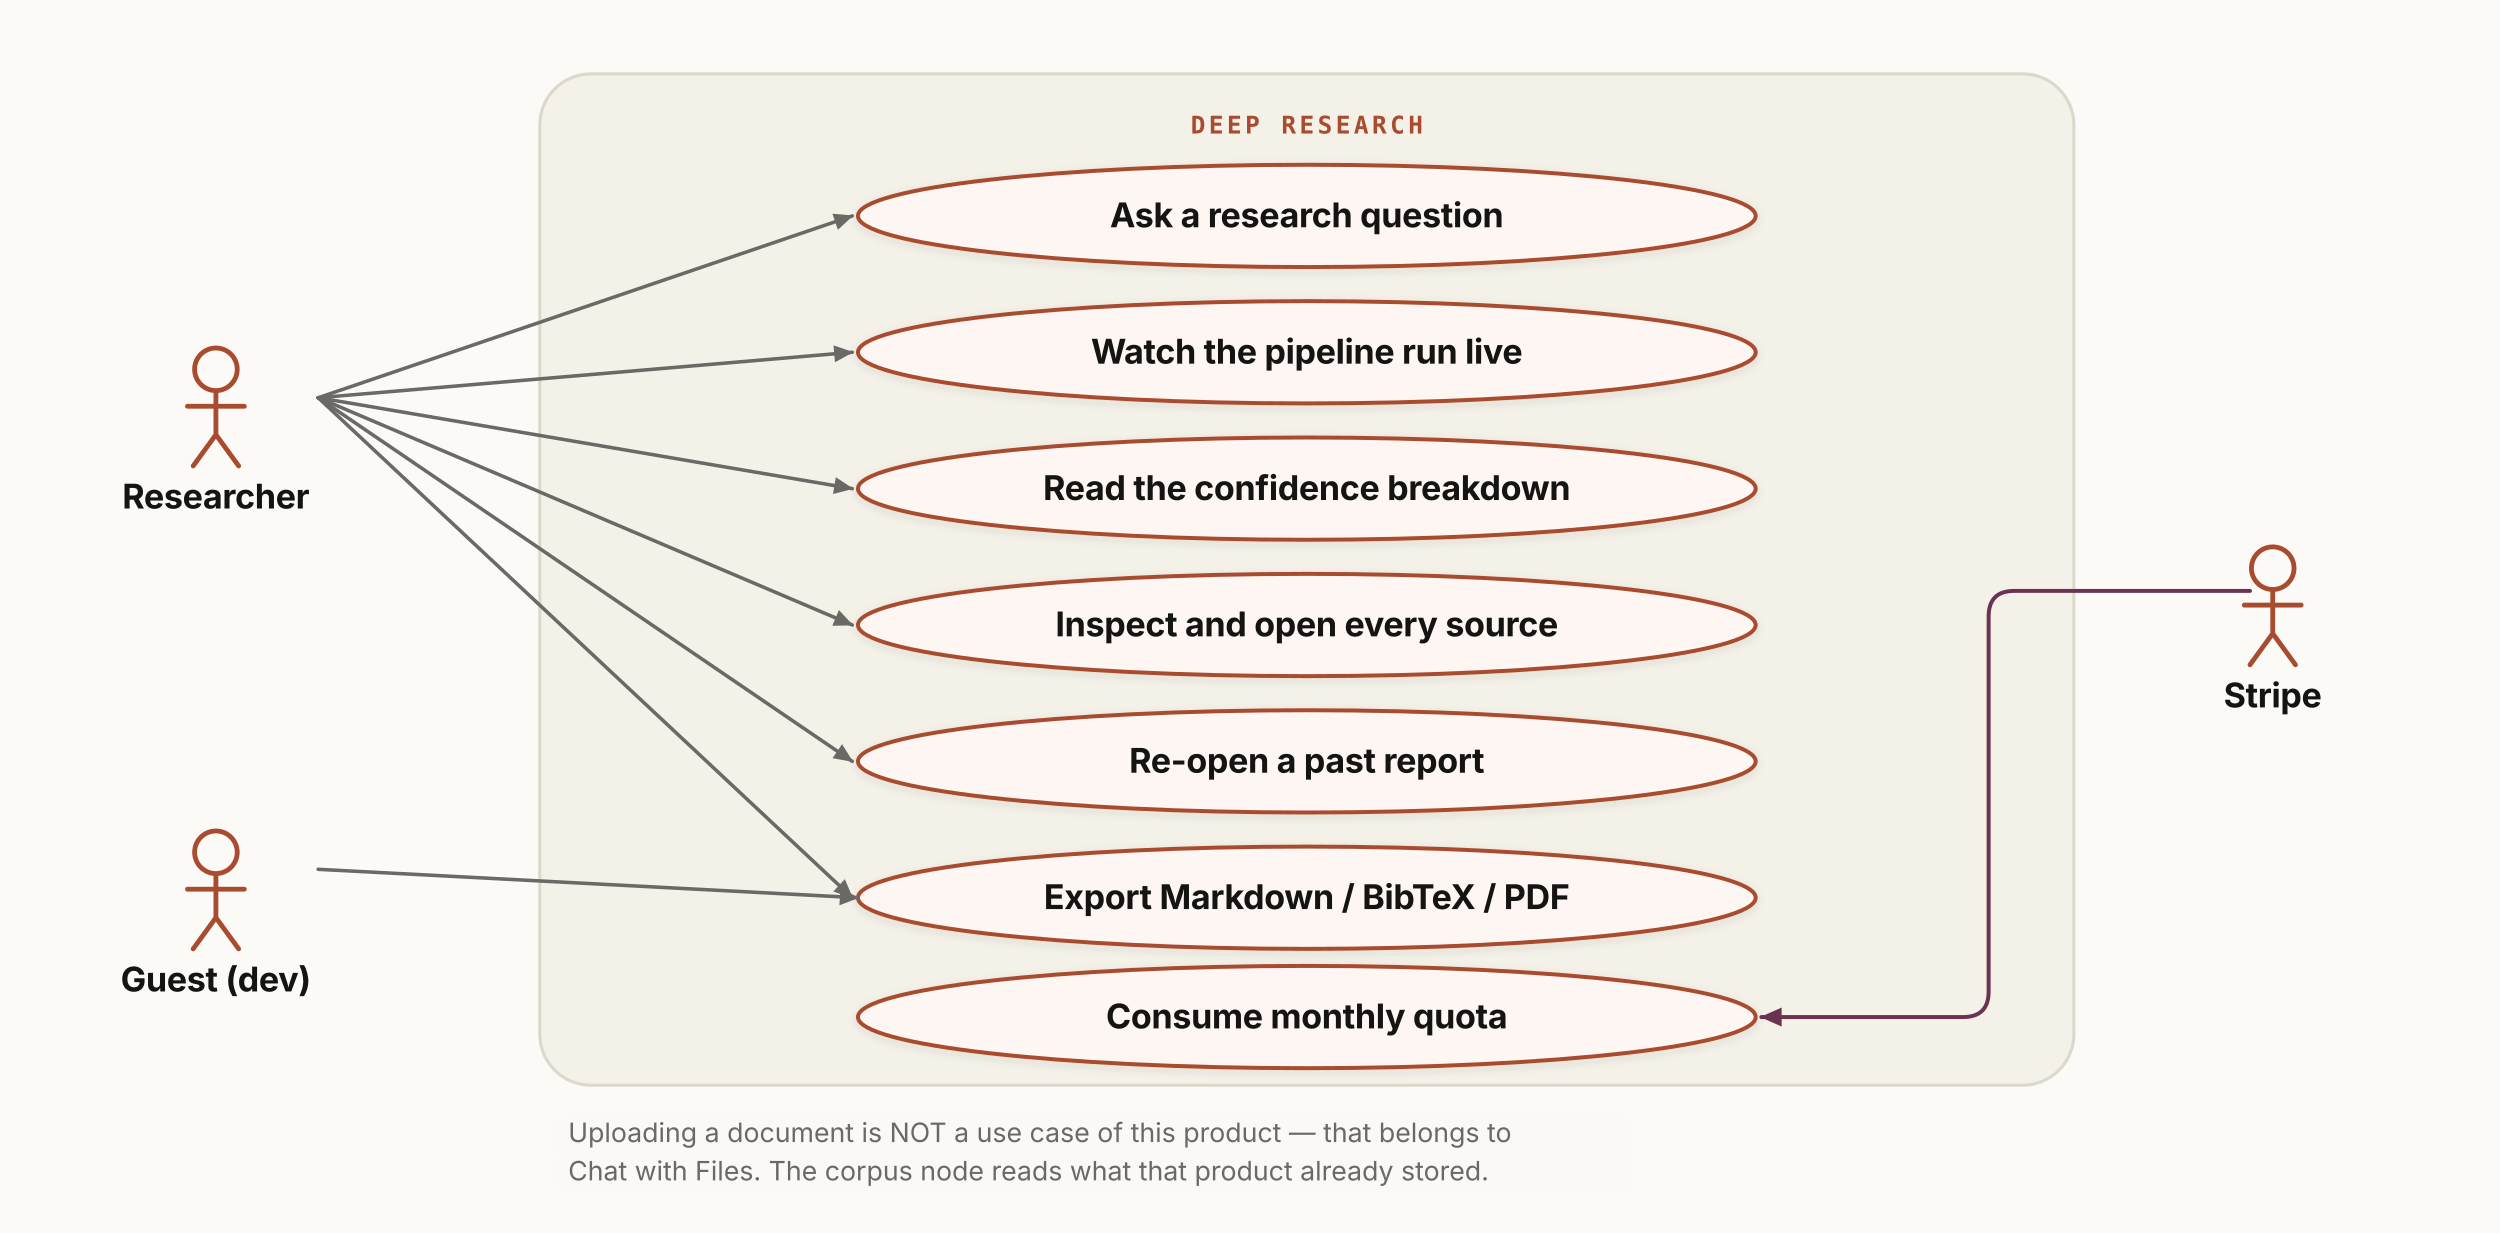
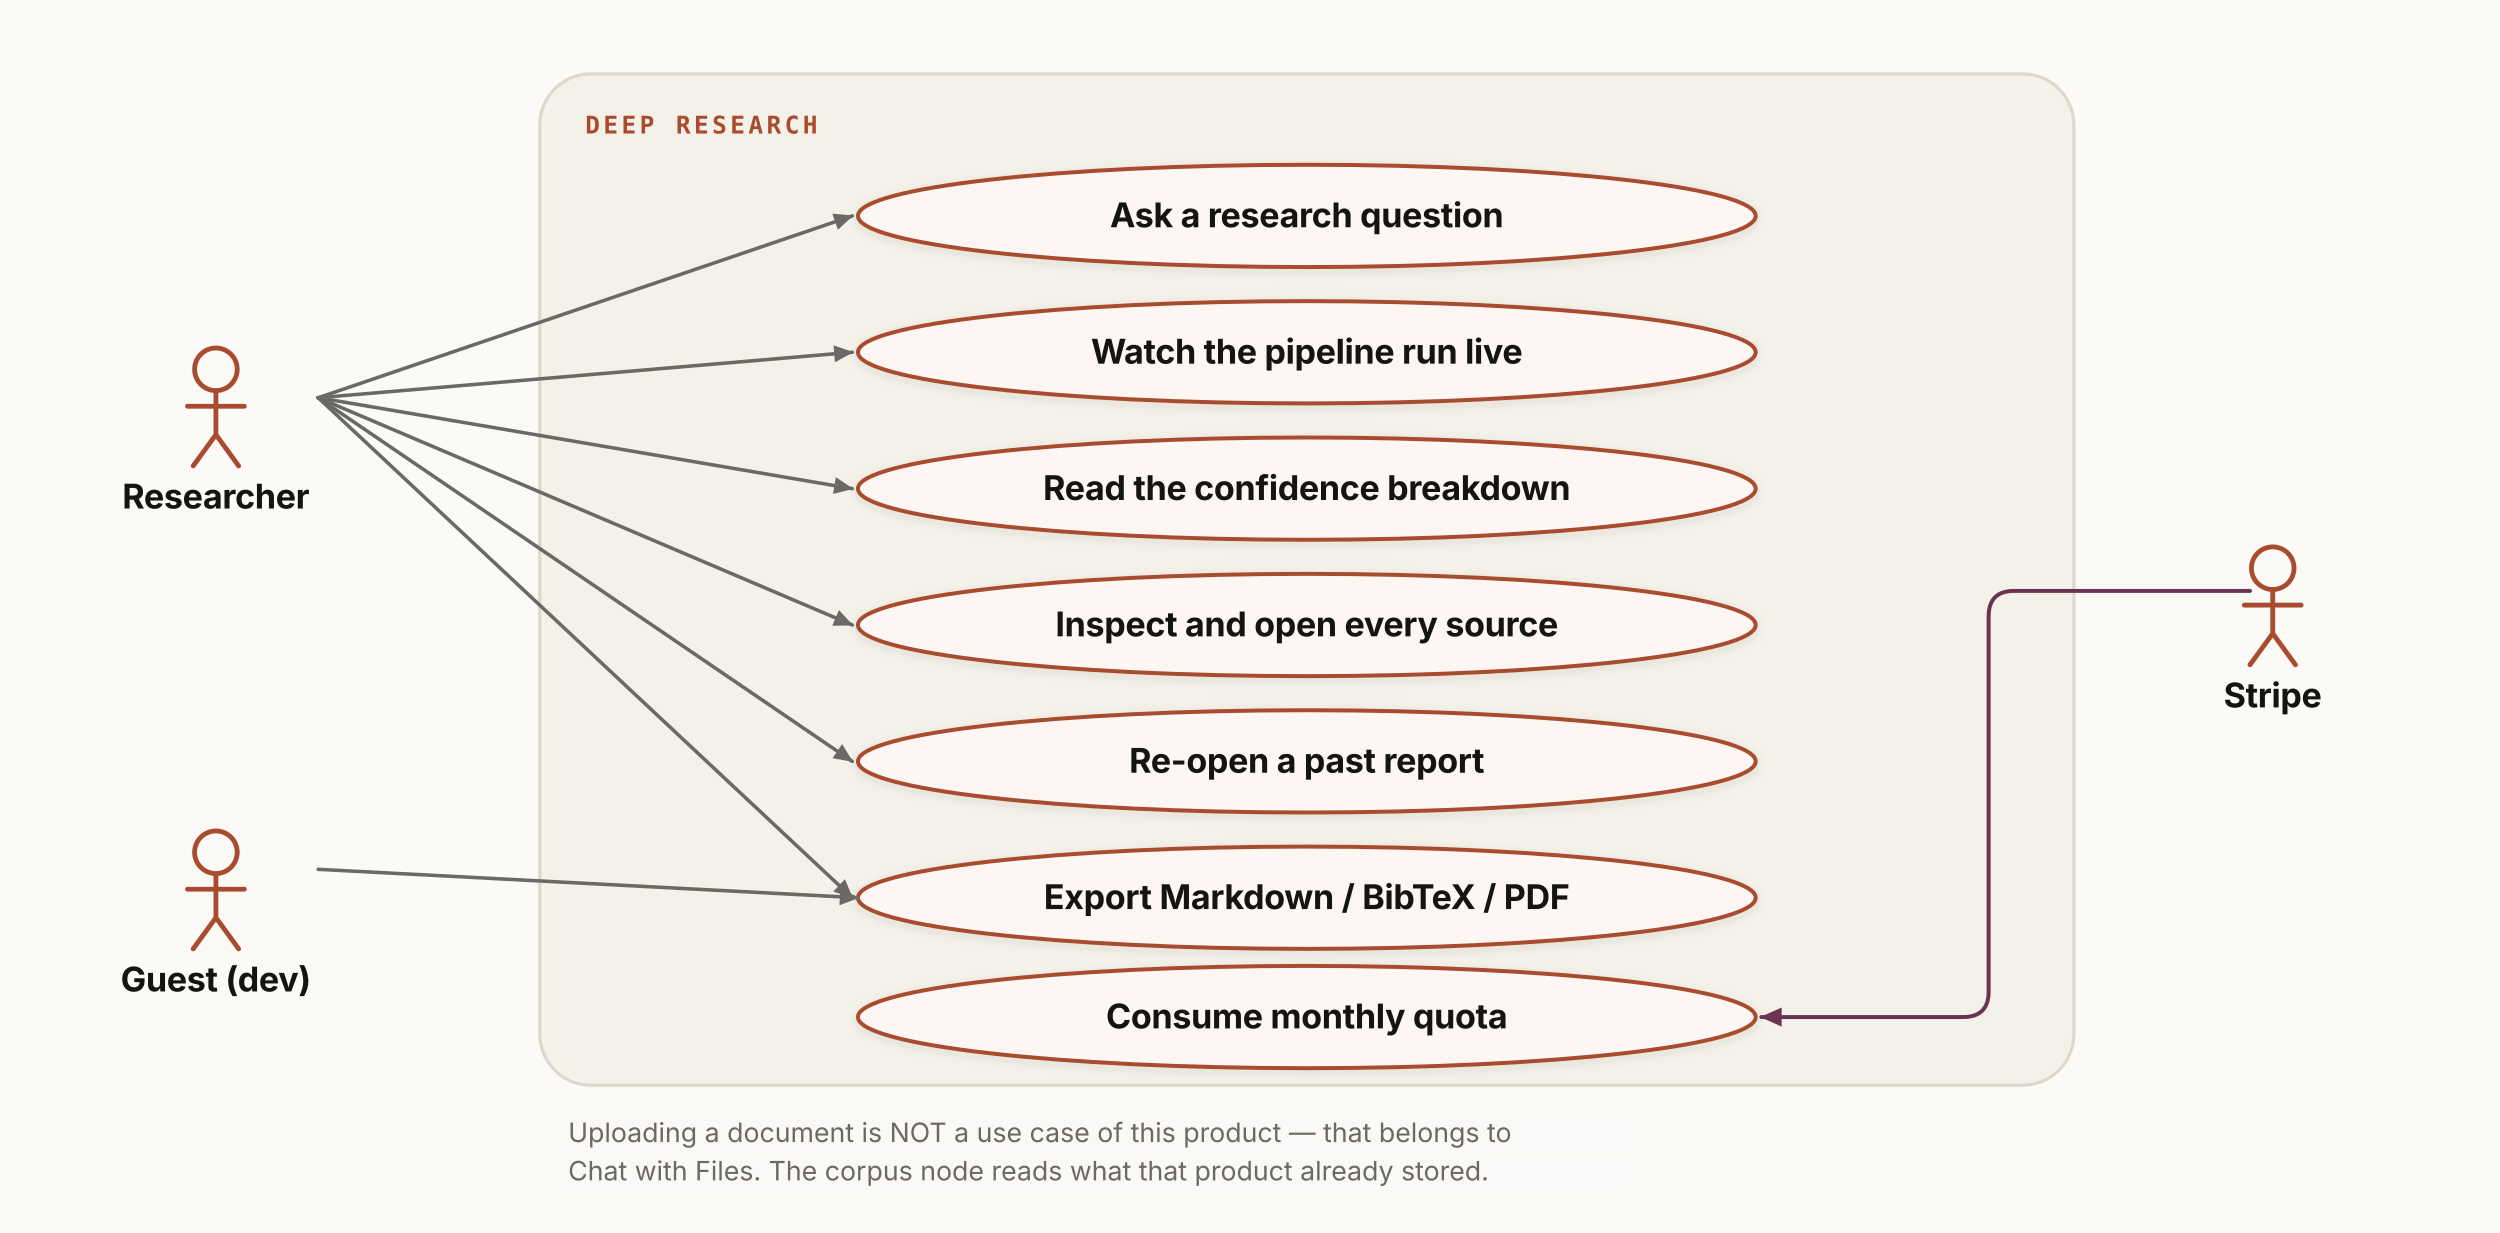
<svg xmlns="http://www.w3.org/2000/svg" viewBox="0 0 880 434" width="880" height="434" role="img">
  <rect width="880" height="434" fill="#fbfaf7" />
  <defs>
    <marker id="ar-n" viewBox="0 0 10 10" refX="8.5" refY="5" markerWidth="6" markerHeight="6" orient="auto-start-reverse">
      <path d="M0,1 L9,5 L0,9 z" fill="#6b6965" />
    </marker>
    <marker id="ar-a" viewBox="0 0 10 10" refX="8.5" refY="5" markerWidth="6" markerHeight="6" orient="auto-start-reverse">
      <path d="M0,1 L9,5 L0,9 z" fill="#a94b2f" />
    </marker>
    <marker id="ar-t" viewBox="0 0 10 10" refX="8.5" refY="5" markerWidth="6" markerHeight="6" orient="auto-start-reverse">
      <path d="M0,1 L9,5 L0,9 z" fill="#1d5f63" />
    </marker>
    <marker id="ar-p" viewBox="0 0 10 10" refX="8.5" refY="5" markerWidth="6" markerHeight="6" orient="auto-start-reverse">
      <path d="M0,1 L9,5 L0,9 z" fill="#6b3352" />
    </marker>
    <marker id="ar-g" viewBox="0 0 10 10" refX="8.5" refY="5" markerWidth="6" markerHeight="6" orient="auto-start-reverse">
      <path d="M0,1 L9,5 L0,9 z" fill="#2f7d55" />
    </marker>
    <marker id="ar-r" viewBox="0 0 10 10" refX="8.5" refY="5" markerWidth="6" markerHeight="6" orient="auto-start-reverse">
      <path d="M0,1 L9,5 L0,9 z" fill="#b3402f" />
    </marker>
    <filter id="card" x="-25%" y="-25%" width="150%" height="170%">
      <feDropShadow dx="0" dy="3" stdDeviation="4" flood-color="#3c3226" flood-opacity="0.13" />
    </filter>
    <filter id="lift" x="-25%" y="-25%" width="150%" height="170%">
      <feDropShadow dx="0" dy="1" stdDeviation="1.6" flood-color="#3c3226" flood-opacity="0.10" />
    </filter>
  </defs>
  <style>
 .ttl { font-family:'Plus Jakarta Sans',-apple-system,BlinkMacSystemFont,sans-serif; font-size:12px; font-weight:700; fill:#141413;
        letter-spacing:-.01em; text-anchor:middle }
 .sub { font-family:'JetBrains Mono',Menlo,Consolas,monospace; font-size:8.2px; fill:#6b6965; text-anchor:middle }
 .lbl { font-family:'JetBrains Mono',Menlo,Consolas,monospace; font-size:8.4px; fill:#4d4c48 }
 .lblc{ font-family:'JetBrains Mono',Menlo,Consolas,monospace; font-size:8.4px; fill:#4d4c48; text-anchor:middle }
 .eyb { font-family:'JetBrains Mono',Menlo,Consolas,monospace; font-size:8.6px; font-weight:600; letter-spacing:.14em }
 .idx { font-family:'JetBrains Mono',Menlo,Consolas,monospace; font-size:8px; font-weight:600; text-anchor:middle }
 .note{ font-family:'Plus Jakarta Sans',-apple-system,BlinkMacSystemFont,sans-serif; font-size:9.4px; fill:#6b6965 }
 .ln  { fill:none; stroke:#6b6965; stroke-width:1.25; stroke-linecap:round;
        marker-end:url(#ar-n) }
 .lna { fill:none; stroke:#a94b2f; stroke-width:1.5; stroke-linecap:round;
        marker-end:url(#ar-a) }
 .lnt { fill:none; stroke:#1d5f63; stroke-width:1.4; stroke-linecap:round;
        marker-end:url(#ar-t) }
 .lnp { fill:none; stroke:#6b3352; stroke-width:1.4; stroke-linecap:round;
        marker-end:url(#ar-p) }
 .dash{ stroke-dasharray:5 4; stroke-opacity:.85 }
</style>
  <g stroke="#a94b2f" stroke-width="1.7" fill="none" stroke-linecap="round">
    <circle cx="76" cy="130" r="7.5" />
    <path d="M76,138 v15 M66,143 h20 M76,153 l-8,11 M76,153 l8,11" />
  </g>
  <text class="ttl" x="76" y="179">Researcher</text>
  <g stroke="#a94b2f" stroke-width="1.7" fill="none" stroke-linecap="round">
    <circle cx="76" cy="300" r="7.5" />
    <path d="M76,308 v15 M66,313 h20 M76,323 l-8,11 M76,323 l8,11" />
  </g>
  <text class="ttl" x="76" y="349">Guest (dev)</text>
  <g stroke="#a94b2f" stroke-width="1.7" fill="none" stroke-linecap="round">
    <circle cx="800" cy="200" r="7.5" />
    <path d="M800,208 v15 M790,213 h20 M800,223 l-8,11 M800,223 l8,11" />
  </g>
  <text class="ttl" x="800" y="249">Stripe</text>
  <rect x="190" y="26" width="540" height="356" rx="18" fill="#f4f1e9" stroke="#ddd8cc" stroke-width="1.1" />
-   <text class="eyb" x="460.0" y="47" text-anchor="middle" fill="#a94b2f">DEEP RESEARCH</text>
+   <text class="eyb" x="206" y="47" fill="#a94b2f">DEEP RESEARCH</text>
  <ellipse cx="460" cy="76" rx="158" ry="18" fill="#fdf6f3" stroke="#a94b2f" stroke-width="1.4" filter="url(#lift)" />
  <text class="ttl" x="460" y="80">Ask a research question</text>
  <ellipse cx="460" cy="124" rx="158" ry="18" fill="#fdf6f3" stroke="#a94b2f" stroke-width="1.4" filter="url(#lift)" />
  <text class="ttl" x="460" y="128">Watch the pipeline run live</text>
  <ellipse cx="460" cy="172" rx="158" ry="18" fill="#fdf6f3" stroke="#a94b2f" stroke-width="1.4" filter="url(#lift)" />
  <text class="ttl" x="460" y="176">Read the confidence breakdown</text>
  <ellipse cx="460" cy="220" rx="158" ry="18" fill="#fdf6f3" stroke="#a94b2f" stroke-width="1.4" filter="url(#lift)" />
  <text class="ttl" x="460" y="224">Inspect and open every source</text>
  <ellipse cx="460" cy="268" rx="158" ry="18" fill="#fdf6f3" stroke="#a94b2f" stroke-width="1.4" filter="url(#lift)" />
  <text class="ttl" x="460" y="272">Re-open a past report</text>
  <ellipse cx="460" cy="316" rx="158" ry="18" fill="#fdf6f3" stroke="#a94b2f" stroke-width="1.4" filter="url(#lift)" />
  <text class="ttl" x="460" y="320">Export Markdown / BibTeX / PDF</text>
  <ellipse cx="460" cy="358" rx="158" ry="18" fill="#fdf6f3" stroke="#a94b2f" stroke-width="1.4" filter="url(#lift)" />
  <text class="ttl" x="460" y="362">Consume monthly quota</text>
  <path class="ln" d="M112,140 L300,76" />
  <path class="ln" d="M112,140 L300,124" />
  <path class="ln" d="M112,140 L300,172" />
  <path class="ln" d="M112,140 L300,220" />
  <path class="ln" d="M112,140 L300,268" />
  <path class="ln" d="M112,140 L300,316" />
  <path class="ln" d="M112,306 L302,316" />
  <path class="lnp" d="M792,208 L709.0,208.0 Q700,208 700.0,217.0 L700.0,349.0 Q700,358 691.0,358.0 L620,358" />
  <rect x="196" y="393.5" width="379" height="12.5" rx="3" fill="#fbfaf7" fill-opacity=".88" />
  <text class="note" x="200" y="402.0" fill="#6b6965">Uploading a document is NOT a use case of this product — that belongs to</text>
  <rect x="196" y="407.0" width="379" height="12.5" rx="3" fill="#fbfaf7" fill-opacity=".88" />
  <text class="note" x="200" y="415.5" fill="#6b6965">Chat with Files. The corpus node reads what that product already stored.</text>
</svg>
